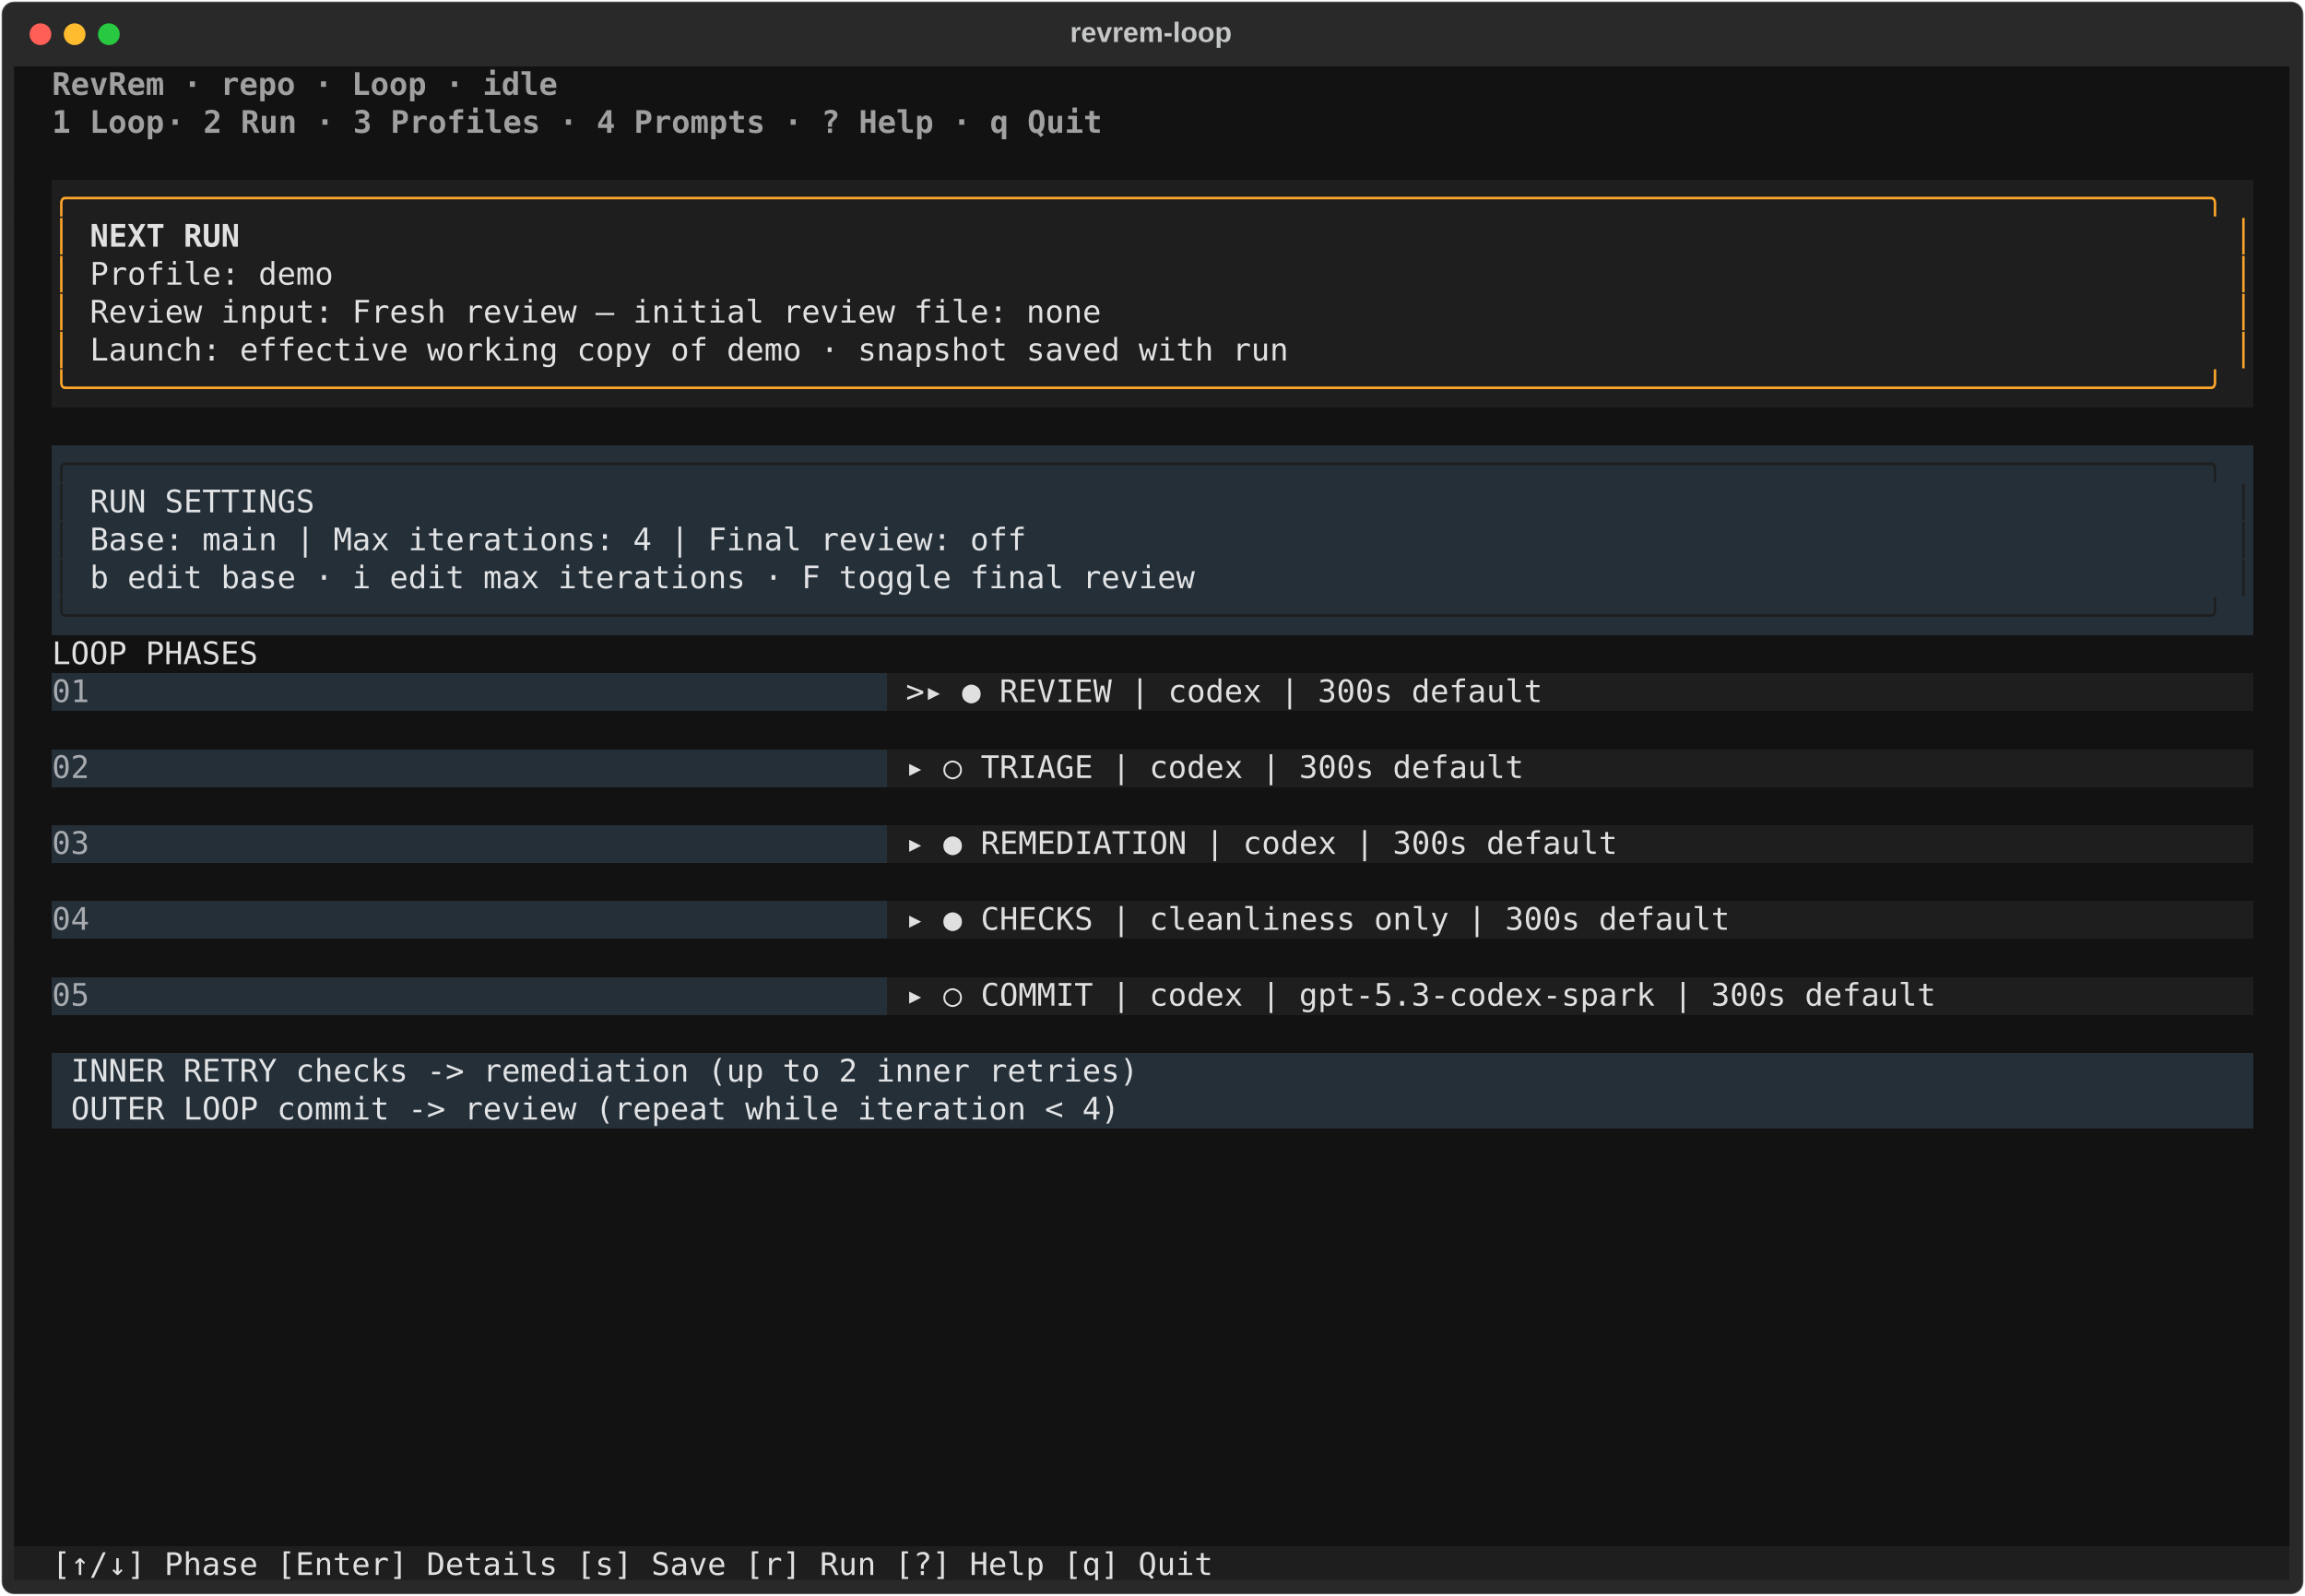
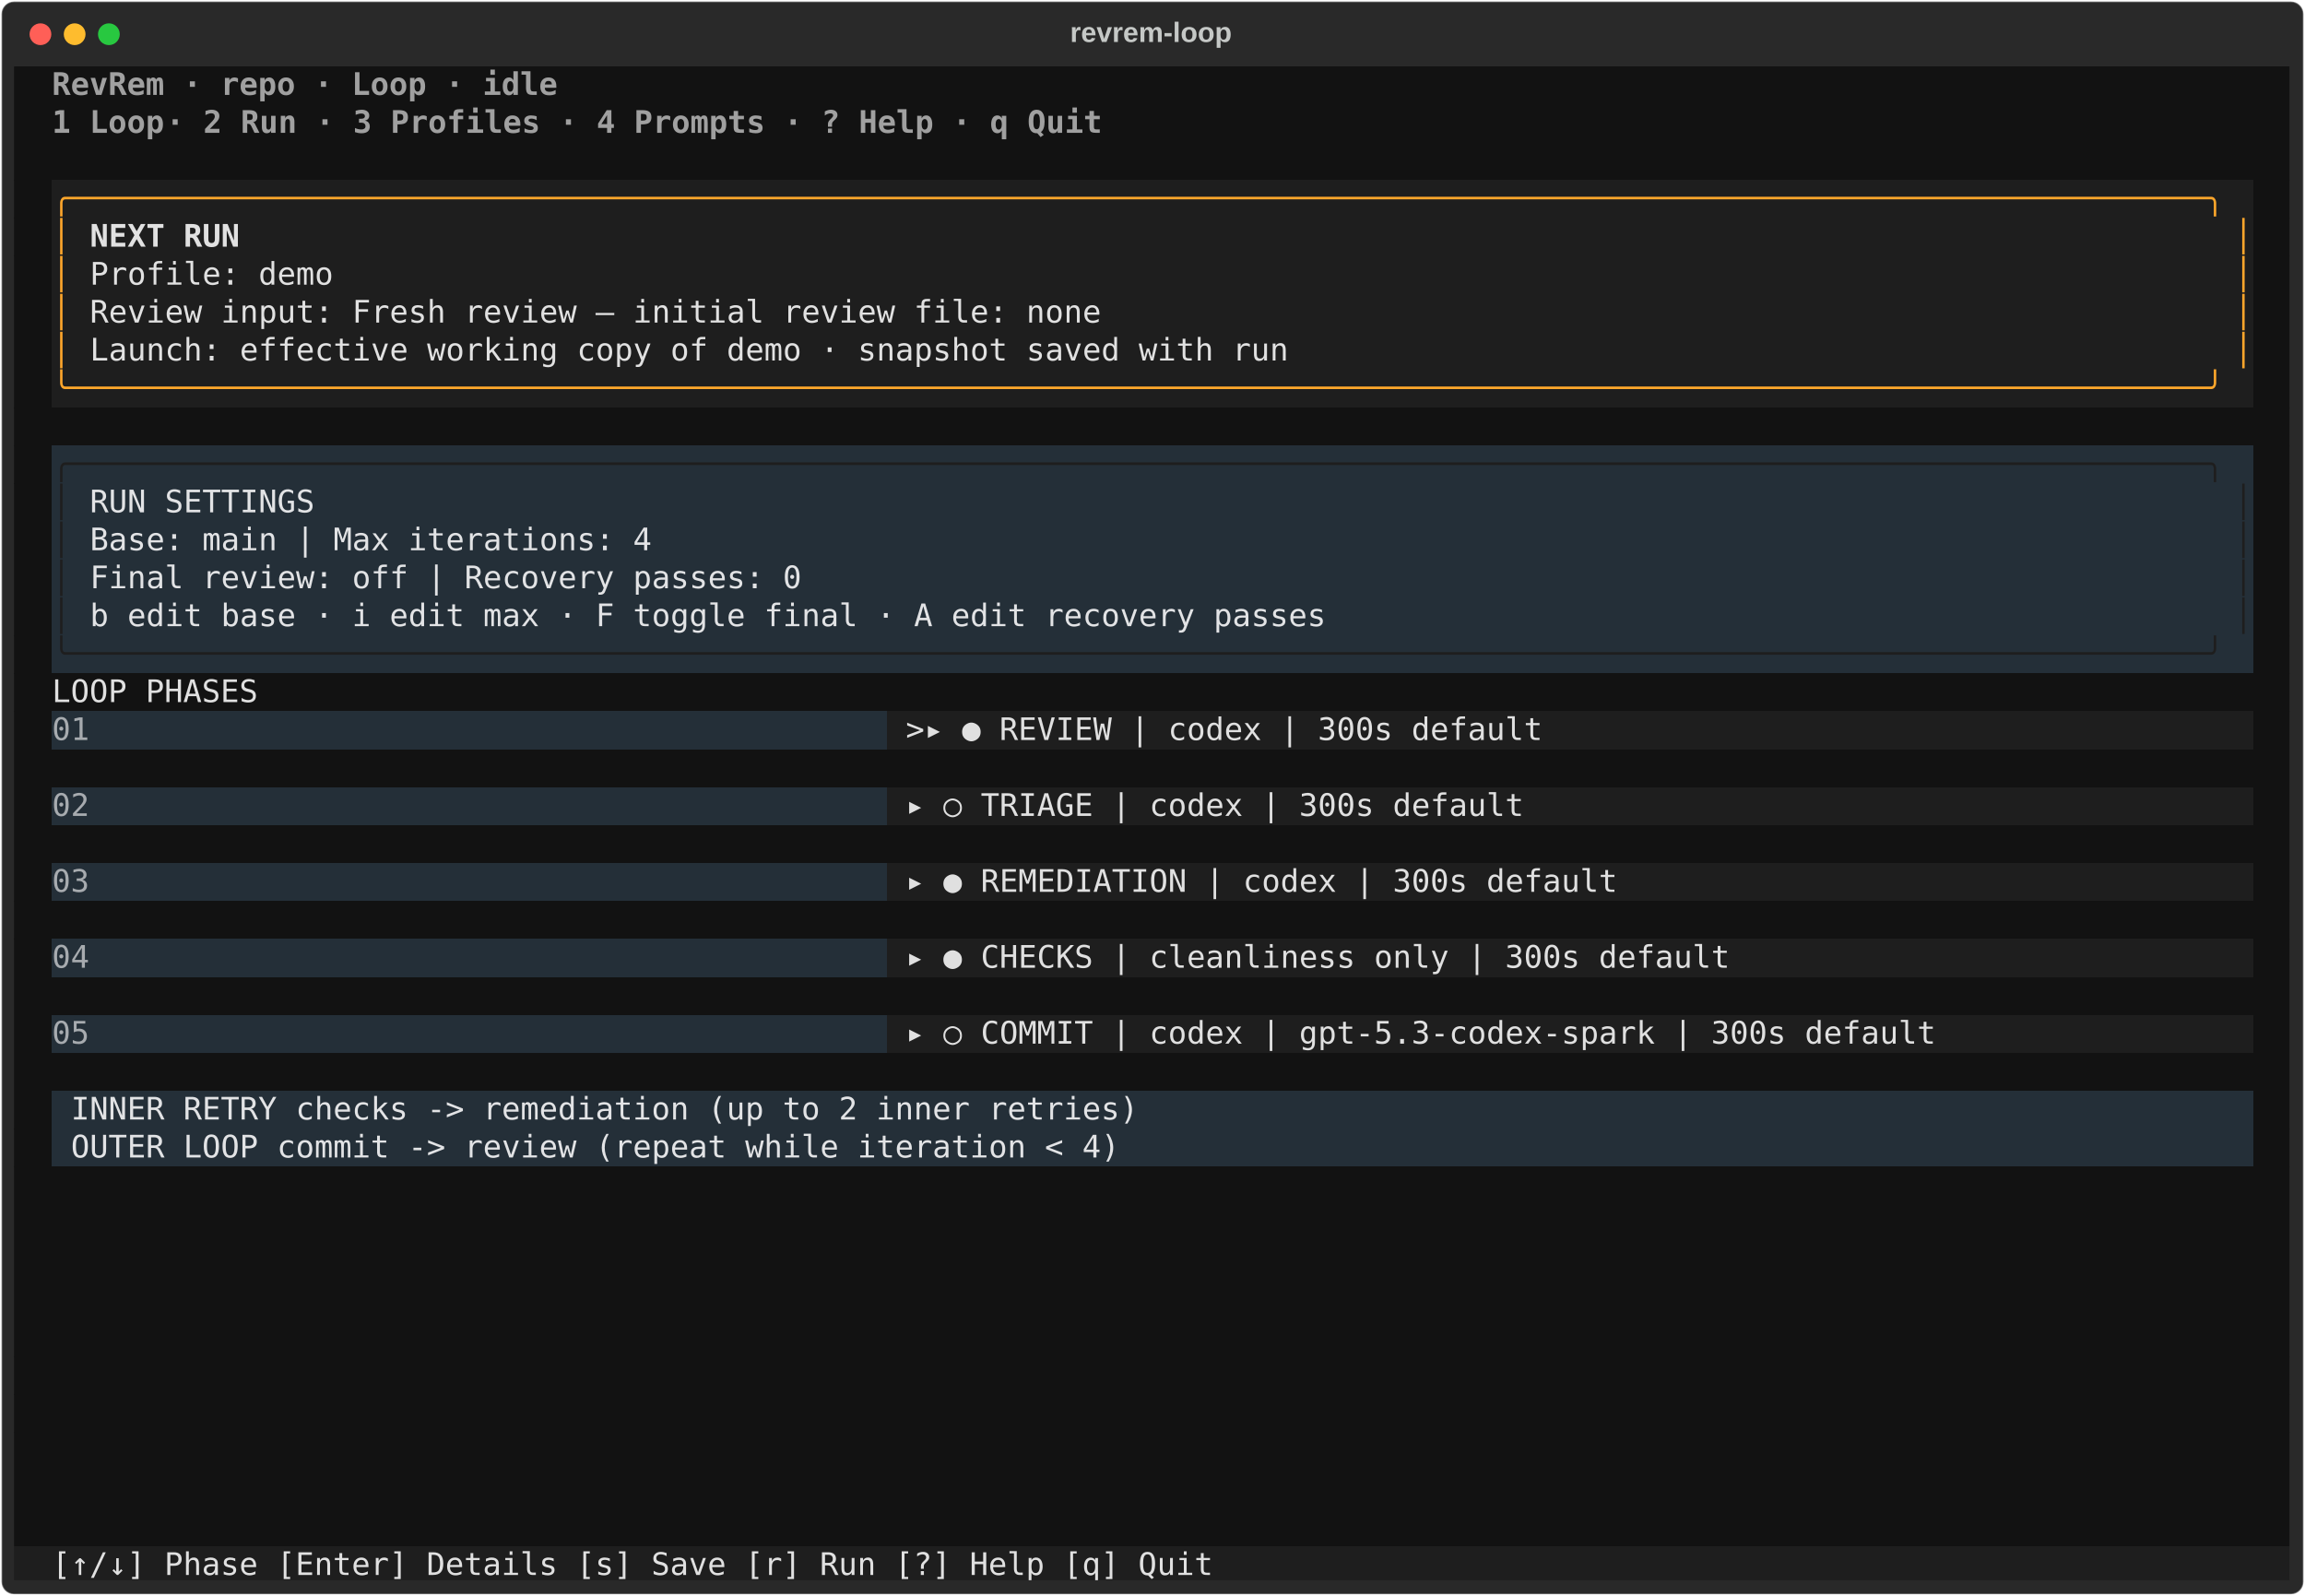
<svg xmlns="http://www.w3.org/2000/svg" class="rich-terminal" viewBox="0 0 1482 1026.0">
  <style>

    @font-face {
        font-family: "Fira Code";
        src: local("FiraCode-Regular"),
                url("https://cdnjs.cloudflare.com/ajax/libs/firacode/6.2.0/woff2/FiraCode-Regular.woff2") format("woff2"),
                url("https://cdnjs.cloudflare.com/ajax/libs/firacode/6.2.0/woff/FiraCode-Regular.woff") format("woff");
        font-style: normal;
        font-weight: 400;
    }
    @font-face {
        font-family: "Fira Code";
        src: local("FiraCode-Bold"),
                url("https://cdnjs.cloudflare.com/ajax/libs/firacode/6.2.0/woff2/FiraCode-Bold.woff2") format("woff2"),
                url("https://cdnjs.cloudflare.com/ajax/libs/firacode/6.2.0/woff/FiraCode-Bold.woff") format("woff");
        font-style: bold;
        font-weight: 700;
    }

    .terminal-ID-matrix {
        font-family: Fira Code, monospace;
        font-size: 20px;
        line-height: 24.4px;
        font-variant-east-asian: full-width;
    }

    .terminal-ID-title {
        font-size: 18px;
        font-weight: bold;
        font-family: arial;
    }

    .terminal-ID-r1 { fill: #c5c8c6 }
.terminal-ID-r2 { fill: #a0a0a0;font-weight: bold }
.terminal-ID-r3 { fill: #fea62b }
.terminal-ID-r4 { fill: #e1e1e1;font-weight: bold }
.terminal-ID-r5 { fill: #e1e1e1 }
.terminal-ID-r6 { fill: #1e1e1e }
.terminal-ID-r7 { fill: #e2e3e5 }
.terminal-ID-r8 { fill: #e0e0e0 }
.terminal-ID-r9 { fill: #a7abaf }
    </style>
  <defs>
    <clipPath id="terminal-ID-clip-terminal">
      <rect x="0" y="0" width="1463.0" height="975.0" />
    </clipPath>
    <clipPath id="terminal-ID-line-0">
      <rect x="0" y="1.5" width="1464" height="24.65" />
    </clipPath>
    <clipPath id="terminal-ID-line-1">
      <rect x="0" y="25.9" width="1464" height="24.65" />
    </clipPath>
    <clipPath id="terminal-ID-line-2">
      <rect x="0" y="50.3" width="1464" height="24.65" />
    </clipPath>
    <clipPath id="terminal-ID-line-3">
      <rect x="0" y="74.7" width="1464" height="24.65" />
    </clipPath>
    <clipPath id="terminal-ID-line-4">
      <rect x="0" y="99.1" width="1464" height="24.65" />
    </clipPath>
    <clipPath id="terminal-ID-line-5">
      <rect x="0" y="123.5" width="1464" height="24.65" />
    </clipPath>
    <clipPath id="terminal-ID-line-6">
      <rect x="0" y="147.9" width="1464" height="24.65" />
    </clipPath>
    <clipPath id="terminal-ID-line-7">
      <rect x="0" y="172.3" width="1464" height="24.65" />
    </clipPath>
    <clipPath id="terminal-ID-line-8">
      <rect x="0" y="196.7" width="1464" height="24.65" />
    </clipPath>
    <clipPath id="terminal-ID-line-9">
      <rect x="0" y="221.1" width="1464" height="24.65" />
    </clipPath>
    <clipPath id="terminal-ID-line-10">
      <rect x="0" y="245.5" width="1464" height="24.65" />
    </clipPath>
    <clipPath id="terminal-ID-line-11">
      <rect x="0" y="269.9" width="1464" height="24.65" />
    </clipPath>
    <clipPath id="terminal-ID-line-12">
      <rect x="0" y="294.3" width="1464" height="24.65" />
    </clipPath>
    <clipPath id="terminal-ID-line-13">
      <rect x="0" y="318.7" width="1464" height="24.65" />
    </clipPath>
    <clipPath id="terminal-ID-line-14">
      <rect x="0" y="343.1" width="1464" height="24.65" />
    </clipPath>
    <clipPath id="terminal-ID-line-15">
      <rect x="0" y="367.5" width="1464" height="24.65" />
    </clipPath>
    <clipPath id="terminal-ID-line-16">
      <rect x="0" y="391.9" width="1464" height="24.65" />
    </clipPath>
    <clipPath id="terminal-ID-line-17">
      <rect x="0" y="416.3" width="1464" height="24.65" />
    </clipPath>
    <clipPath id="terminal-ID-line-18">
      <rect x="0" y="440.7" width="1464" height="24.65" />
    </clipPath>
    <clipPath id="terminal-ID-line-19">
      <rect x="0" y="465.1" width="1464" height="24.65" />
    </clipPath>
    <clipPath id="terminal-ID-line-20">
      <rect x="0" y="489.5" width="1464" height="24.65" />
    </clipPath>
    <clipPath id="terminal-ID-line-21">
      <rect x="0" y="513.9" width="1464" height="24.65" />
    </clipPath>
    <clipPath id="terminal-ID-line-22">
      <rect x="0" y="538.3" width="1464" height="24.65" />
    </clipPath>
    <clipPath id="terminal-ID-line-23">
      <rect x="0" y="562.7" width="1464" height="24.65" />
    </clipPath>
    <clipPath id="terminal-ID-line-24">
      <rect x="0" y="587.1" width="1464" height="24.65" />
    </clipPath>
    <clipPath id="terminal-ID-line-25">
      <rect x="0" y="611.5" width="1464" height="24.65" />
    </clipPath>
    <clipPath id="terminal-ID-line-26">
      <rect x="0" y="635.9" width="1464" height="24.65" />
    </clipPath>
    <clipPath id="terminal-ID-line-27">
      <rect x="0" y="660.3" width="1464" height="24.65" />
    </clipPath>
    <clipPath id="terminal-ID-line-28">
      <rect x="0" y="684.7" width="1464" height="24.65" />
    </clipPath>
    <clipPath id="terminal-ID-line-29">
      <rect x="0" y="709.1" width="1464" height="24.65" />
    </clipPath>
    <clipPath id="terminal-ID-line-30">
      <rect x="0" y="733.5" width="1464" height="24.65" />
    </clipPath>
    <clipPath id="terminal-ID-line-31">
      <rect x="0" y="757.9" width="1464" height="24.65" />
    </clipPath>
    <clipPath id="terminal-ID-line-32">
      <rect x="0" y="782.3" width="1464" height="24.65" />
    </clipPath>
    <clipPath id="terminal-ID-line-33">
      <rect x="0" y="806.7" width="1464" height="24.65" />
    </clipPath>
    <clipPath id="terminal-ID-line-34">
      <rect x="0" y="831.1" width="1464" height="24.65" />
    </clipPath>
    <clipPath id="terminal-ID-line-35">
      <rect x="0" y="855.5" width="1464" height="24.65" />
    </clipPath>
    <clipPath id="terminal-ID-line-36">
      <rect x="0" y="879.9" width="1464" height="24.65" />
    </clipPath>
    <clipPath id="terminal-ID-line-37">
      <rect x="0" y="904.3" width="1464" height="24.65" />
    </clipPath>
    <clipPath id="terminal-ID-line-38">
      <rect x="0" y="928.7" width="1464" height="24.65" />
    </clipPath>
  </defs>
  <rect fill="#292929" stroke="rgba(255,255,255,0.35)" stroke-width="1" x="1" y="1" width="1480" height="1024" rx="8" />
  <text class="terminal-ID-title" fill="#c5c8c6" text-anchor="middle" x="740" y="27">revrem-loop</text>
  <g transform="translate(26,22)">
    <circle cx="0" cy="0" r="7" fill="#ff5f57" />
    <circle cx="22" cy="0" r="7" fill="#febc2e" />
    <circle cx="44" cy="0" r="7" fill="#28c840" />
  </g>
  <g transform="translate(9, 41)" clip-path="url(#terminal-ID-clip-terminal)">
    <rect fill="#121212" x="0" y="1.5" width="24.4" height="24.65" shape-rendering="crispEdges" />
    <rect fill="#121212" x="24.4" y="1.5" width="329.4" height="24.65" shape-rendering="crispEdges" />
    <rect fill="#121212" x="353.8" y="1.5" width="1110.2" height="24.65" shape-rendering="crispEdges" />
    <rect fill="#121212" x="0" y="25.9" width="24.4" height="24.65" shape-rendering="crispEdges" />
    <rect fill="#121212" x="24.4" y="25.9" width="73.2" height="24.65" shape-rendering="crispEdges" />
    <rect fill="#121212" x="97.6" y="25.9" width="622.2" height="24.65" shape-rendering="crispEdges" />
    <rect fill="#121212" x="719.8" y="25.9" width="744.2" height="24.65" shape-rendering="crispEdges" />
    <rect fill="#121212" x="0" y="50.3" width="1464" height="24.65" shape-rendering="crispEdges" />
    <rect fill="#121212" x="0" y="74.7" width="24.4" height="24.65" shape-rendering="crispEdges" />
    <rect fill="#1e1e1e" x="24.4" y="74.7" width="1415.2" height="24.65" shape-rendering="crispEdges" />
    <rect fill="#121212" x="1439.6" y="74.7" width="24.4" height="24.65" shape-rendering="crispEdges" />
    <rect fill="#121212" x="0" y="99.1" width="24.4" height="24.65" shape-rendering="crispEdges" />
    <rect fill="#1e1e1e" x="24.4" y="99.1" width="12.2" height="24.65" shape-rendering="crispEdges" />
    <rect fill="#1e1e1e" x="36.6" y="99.1" width="12.2" height="24.65" shape-rendering="crispEdges" />
    <rect fill="#1e1e1e" x="48.8" y="99.1" width="97.6" height="24.65" shape-rendering="crispEdges" />
    <rect fill="#1e1e1e" x="146.4" y="99.1" width="1281" height="24.65" shape-rendering="crispEdges" />
    <rect fill="#1e1e1e" x="1427.4" y="99.1" width="12.2" height="24.65" shape-rendering="crispEdges" />
    <rect fill="#121212" x="1439.6" y="99.1" width="24.4" height="24.65" shape-rendering="crispEdges" />
    <rect fill="#121212" x="0" y="123.5" width="24.4" height="24.65" shape-rendering="crispEdges" />
    <rect fill="#1e1e1e" x="24.4" y="123.5" width="12.2" height="24.65" shape-rendering="crispEdges" />
    <rect fill="#1e1e1e" x="36.6" y="123.5" width="12.2" height="24.65" shape-rendering="crispEdges" />
    <rect fill="#1e1e1e" x="48.8" y="123.5" width="158.6" height="24.65" shape-rendering="crispEdges" />
    <rect fill="#1e1e1e" x="207.4" y="123.5" width="1220" height="24.65" shape-rendering="crispEdges" />
    <rect fill="#1e1e1e" x="1427.4" y="123.5" width="12.2" height="24.65" shape-rendering="crispEdges" />
    <rect fill="#121212" x="1439.6" y="123.5" width="24.4" height="24.65" shape-rendering="crispEdges" />
    <rect fill="#121212" x="0" y="147.9" width="24.4" height="24.65" shape-rendering="crispEdges" />
    <rect fill="#1e1e1e" x="24.4" y="147.9" width="12.2" height="24.65" shape-rendering="crispEdges" />
    <rect fill="#1e1e1e" x="36.6" y="147.9" width="12.2" height="24.65" shape-rendering="crispEdges" />
    <rect fill="#1e1e1e" x="48.8" y="147.9" width="658.8" height="24.65" shape-rendering="crispEdges" />
    <rect fill="#1e1e1e" x="707.6" y="147.9" width="719.8" height="24.65" shape-rendering="crispEdges" />
    <rect fill="#1e1e1e" x="1427.4" y="147.9" width="12.2" height="24.65" shape-rendering="crispEdges" />
    <rect fill="#121212" x="1439.6" y="147.9" width="24.4" height="24.65" shape-rendering="crispEdges" />
    <rect fill="#121212" x="0" y="172.3" width="24.4" height="24.65" shape-rendering="crispEdges" />
    <rect fill="#1e1e1e" x="24.4" y="172.3" width="12.2" height="24.65" shape-rendering="crispEdges" />
    <rect fill="#1e1e1e" x="36.6" y="172.3" width="12.2" height="24.65" shape-rendering="crispEdges" />
    <rect fill="#1e1e1e" x="48.8" y="172.3" width="780.8" height="24.65" shape-rendering="crispEdges" />
    <rect fill="#1e1e1e" x="829.6" y="172.3" width="597.8" height="24.65" shape-rendering="crispEdges" />
    <rect fill="#1e1e1e" x="1427.4" y="172.3" width="12.2" height="24.65" shape-rendering="crispEdges" />
    <rect fill="#121212" x="1439.6" y="172.3" width="24.4" height="24.65" shape-rendering="crispEdges" />
    <rect fill="#121212" x="0" y="196.7" width="24.4" height="24.65" shape-rendering="crispEdges" />
    <rect fill="#1e1e1e" x="24.4" y="196.7" width="1415.2" height="24.65" shape-rendering="crispEdges" />
    <rect fill="#121212" x="1439.6" y="196.7" width="24.4" height="24.65" shape-rendering="crispEdges" />
    <rect fill="#121212" x="0" y="221.1" width="1464" height="24.65" shape-rendering="crispEdges" />
    <rect fill="#121212" x="0" y="245.5" width="24.4" height="24.65" shape-rendering="crispEdges" />
    <rect fill="#242f38" x="24.4" y="245.5" width="1415.2" height="24.65" shape-rendering="crispEdges" />
    <rect fill="#121212" x="1439.6" y="245.5" width="24.4" height="24.65" shape-rendering="crispEdges" />
    <rect fill="#121212" x="0" y="269.9" width="24.4" height="24.65" shape-rendering="crispEdges" />
    <rect fill="#242f38" x="24.4" y="269.9" width="12.2" height="24.65" shape-rendering="crispEdges" />
    <rect fill="#242f38" x="36.6" y="269.9" width="12.2" height="24.65" shape-rendering="crispEdges" />
    <rect fill="#242f38" x="48.8" y="269.9" width="146.4" height="24.65" shape-rendering="crispEdges" />
    <rect fill="#242f38" x="195.2" y="269.9" width="1232.2" height="24.65" shape-rendering="crispEdges" />
    <rect fill="#242f38" x="1427.4" y="269.9" width="12.2" height="24.65" shape-rendering="crispEdges" />
    <rect fill="#121212" x="1439.6" y="269.9" width="24.4" height="24.65" shape-rendering="crispEdges" />
    <rect fill="#121212" x="0" y="294.3" width="24.4" height="24.65" shape-rendering="crispEdges" />
    <rect fill="#242f38" x="24.4" y="294.3" width="12.2" height="24.65" shape-rendering="crispEdges" />
    <rect fill="#242f38" x="36.6" y="294.3" width="12.2" height="24.65" shape-rendering="crispEdges" />
-     <rect fill="#242f38" x="48.8" y="294.3" width="610" height="24.65" shape-rendering="crispEdges" />
-     <rect fill="#242f38" x="658.8" y="294.3" width="768.6" height="24.65" shape-rendering="crispEdges" />
+     <rect fill="#242f38" x="48.8" y="294.3" width="366" height="24.65" shape-rendering="crispEdges" />
+     <rect fill="#242f38" x="414.8" y="294.3" width="1012.6" height="24.65" shape-rendering="crispEdges" />
    <rect fill="#242f38" x="1427.4" y="294.3" width="12.2" height="24.65" shape-rendering="crispEdges" />
    <rect fill="#121212" x="1439.6" y="294.3" width="24.4" height="24.65" shape-rendering="crispEdges" />
    <rect fill="#121212" x="0" y="318.7" width="24.4" height="24.65" shape-rendering="crispEdges" />
    <rect fill="#242f38" x="24.4" y="318.7" width="12.2" height="24.65" shape-rendering="crispEdges" />
    <rect fill="#242f38" x="36.6" y="318.7" width="12.2" height="24.65" shape-rendering="crispEdges" />
-     <rect fill="#242f38" x="48.8" y="318.7" width="719.8" height="24.65" shape-rendering="crispEdges" />
-     <rect fill="#242f38" x="768.6" y="318.7" width="658.8" height="24.65" shape-rendering="crispEdges" />
+     <rect fill="#242f38" x="48.8" y="318.7" width="463.6" height="24.65" shape-rendering="crispEdges" />
+     <rect fill="#242f38" x="512.4" y="318.7" width="915" height="24.65" shape-rendering="crispEdges" />
    <rect fill="#242f38" x="1427.4" y="318.7" width="12.2" height="24.65" shape-rendering="crispEdges" />
    <rect fill="#121212" x="1439.6" y="318.7" width="24.4" height="24.65" shape-rendering="crispEdges" />
    <rect fill="#121212" x="0" y="343.1" width="24.4" height="24.65" shape-rendering="crispEdges" />
-     <rect fill="#242f38" x="24.4" y="343.1" width="1415.2" height="24.65" shape-rendering="crispEdges" />
+     <rect fill="#242f38" x="24.4" y="343.1" width="12.2" height="24.65" shape-rendering="crispEdges" />
+     <rect fill="#242f38" x="36.6" y="343.1" width="12.2" height="24.65" shape-rendering="crispEdges" />
+     <rect fill="#242f38" x="48.8" y="343.1" width="805.2" height="24.65" shape-rendering="crispEdges" />
+     <rect fill="#242f38" x="854" y="343.1" width="573.4" height="24.65" shape-rendering="crispEdges" />
+     <rect fill="#242f38" x="1427.4" y="343.1" width="12.2" height="24.65" shape-rendering="crispEdges" />
    <rect fill="#121212" x="1439.6" y="343.1" width="24.4" height="24.65" shape-rendering="crispEdges" />
    <rect fill="#121212" x="0" y="367.5" width="24.4" height="24.65" shape-rendering="crispEdges" />
-     <rect fill="#121212" x="24.4" y="367.5" width="134.2" height="24.65" shape-rendering="crispEdges" />
-     <rect fill="#121212" x="158.6" y="367.5" width="1305.4" height="24.65" shape-rendering="crispEdges" />
+     <rect fill="#242f38" x="24.4" y="367.5" width="1415.2" height="24.65" shape-rendering="crispEdges" />
+     <rect fill="#121212" x="1439.6" y="367.5" width="24.4" height="24.65" shape-rendering="crispEdges" />
    <rect fill="#121212" x="0" y="391.9" width="24.4" height="24.65" shape-rendering="crispEdges" />
-     <rect fill="#242f38" x="24.4" y="391.9" width="24.4" height="24.65" shape-rendering="crispEdges" />
-     <rect fill="#242f38" x="48.8" y="391.9" width="512.4" height="24.65" shape-rendering="crispEdges" />
-     <rect fill="#1e1e1e" x="561.2" y="391.9" width="12.2" height="24.65" shape-rendering="crispEdges" />
-     <rect fill="#1e1e1e" x="573.4" y="391.9" width="475.8" height="24.65" shape-rendering="crispEdges" />
-     <rect fill="#1e1e1e" x="1049.2" y="391.9" width="390.4" height="24.65" shape-rendering="crispEdges" />
-     <rect fill="#121212" x="1439.6" y="391.9" width="24.4" height="24.65" shape-rendering="crispEdges" />
-     <rect fill="#121212" x="0" y="416.3" width="1464" height="24.65" shape-rendering="crispEdges" />
-     <rect fill="#121212" x="0" y="440.7" width="24.4" height="24.65" shape-rendering="crispEdges" />
-     <rect fill="#242f38" x="24.4" y="440.7" width="24.4" height="24.65" shape-rendering="crispEdges" />
-     <rect fill="#242f38" x="48.8" y="440.7" width="512.4" height="24.65" shape-rendering="crispEdges" />
-     <rect fill="#1e1e1e" x="561.2" y="440.7" width="12.2" height="24.65" shape-rendering="crispEdges" />
-     <rect fill="#1e1e1e" x="573.4" y="440.7" width="475.8" height="24.65" shape-rendering="crispEdges" />
-     <rect fill="#1e1e1e" x="1049.2" y="440.7" width="390.4" height="24.65" shape-rendering="crispEdges" />
-     <rect fill="#121212" x="1439.6" y="440.7" width="24.4" height="24.65" shape-rendering="crispEdges" />
-     <rect fill="#121212" x="0" y="465.1" width="1464" height="24.65" shape-rendering="crispEdges" />
-     <rect fill="#121212" x="0" y="489.5" width="24.4" height="24.65" shape-rendering="crispEdges" />
-     <rect fill="#242f38" x="24.4" y="489.5" width="24.4" height="24.65" shape-rendering="crispEdges" />
-     <rect fill="#242f38" x="48.8" y="489.5" width="512.4" height="24.65" shape-rendering="crispEdges" />
-     <rect fill="#1e1e1e" x="561.2" y="489.5" width="12.2" height="24.65" shape-rendering="crispEdges" />
-     <rect fill="#1e1e1e" x="573.4" y="489.5" width="475.8" height="24.65" shape-rendering="crispEdges" />
-     <rect fill="#1e1e1e" x="1049.2" y="489.5" width="390.4" height="24.65" shape-rendering="crispEdges" />
-     <rect fill="#121212" x="1439.6" y="489.5" width="24.4" height="24.65" shape-rendering="crispEdges" />
-     <rect fill="#121212" x="0" y="513.9" width="1464" height="24.65" shape-rendering="crispEdges" />
-     <rect fill="#121212" x="0" y="538.3" width="24.4" height="24.65" shape-rendering="crispEdges" />
-     <rect fill="#242f38" x="24.4" y="538.3" width="24.4" height="24.65" shape-rendering="crispEdges" />
-     <rect fill="#242f38" x="48.8" y="538.3" width="512.4" height="24.65" shape-rendering="crispEdges" />
-     <rect fill="#1e1e1e" x="561.2" y="538.3" width="12.2" height="24.65" shape-rendering="crispEdges" />
-     <rect fill="#1e1e1e" x="573.4" y="538.3" width="610" height="24.65" shape-rendering="crispEdges" />
-     <rect fill="#1e1e1e" x="1183.4" y="538.3" width="256.2" height="24.65" shape-rendering="crispEdges" />
-     <rect fill="#121212" x="1439.6" y="538.3" width="24.4" height="24.65" shape-rendering="crispEdges" />
-     <rect fill="#121212" x="0" y="562.7" width="1464" height="24.65" shape-rendering="crispEdges" />
-     <rect fill="#121212" x="0" y="587.1" width="24.4" height="24.65" shape-rendering="crispEdges" />
-     <rect fill="#242f38" x="24.4" y="587.1" width="24.4" height="24.65" shape-rendering="crispEdges" />
-     <rect fill="#242f38" x="48.8" y="587.1" width="512.4" height="24.65" shape-rendering="crispEdges" />
-     <rect fill="#1e1e1e" x="561.2" y="587.1" width="12.2" height="24.65" shape-rendering="crispEdges" />
-     <rect fill="#1e1e1e" x="573.4" y="587.1" width="744.2" height="24.65" shape-rendering="crispEdges" />
-     <rect fill="#1e1e1e" x="1317.6" y="587.1" width="122" height="24.65" shape-rendering="crispEdges" />
-     <rect fill="#121212" x="1439.6" y="587.1" width="24.4" height="24.65" shape-rendering="crispEdges" />
-     <rect fill="#121212" x="0" y="611.5" width="1464" height="24.65" shape-rendering="crispEdges" />
-     <rect fill="#121212" x="0" y="635.9" width="24.4" height="24.65" shape-rendering="crispEdges" />
-     <rect fill="#242f38" x="24.4" y="635.9" width="12.2" height="24.65" shape-rendering="crispEdges" />
-     <rect fill="#242f38" x="36.6" y="635.9" width="719.8" height="24.65" shape-rendering="crispEdges" />
-     <rect fill="#242f38" x="756.4" y="635.9" width="683.2" height="24.65" shape-rendering="crispEdges" />
-     <rect fill="#121212" x="1439.6" y="635.9" width="24.4" height="24.65" shape-rendering="crispEdges" />
+     <rect fill="#121212" x="24.4" y="391.9" width="134.2" height="24.65" shape-rendering="crispEdges" />
+     <rect fill="#121212" x="158.6" y="391.9" width="1305.4" height="24.65" shape-rendering="crispEdges" />
+     <rect fill="#121212" x="0" y="416.3" width="24.4" height="24.65" shape-rendering="crispEdges" />
+     <rect fill="#242f38" x="24.4" y="416.3" width="24.4" height="24.65" shape-rendering="crispEdges" />
+     <rect fill="#242f38" x="48.8" y="416.3" width="512.4" height="24.65" shape-rendering="crispEdges" />
+     <rect fill="#1e1e1e" x="561.2" y="416.3" width="12.2" height="24.65" shape-rendering="crispEdges" />
+     <rect fill="#1e1e1e" x="573.4" y="416.3" width="475.8" height="24.65" shape-rendering="crispEdges" />
+     <rect fill="#1e1e1e" x="1049.2" y="416.3" width="390.4" height="24.65" shape-rendering="crispEdges" />
+     <rect fill="#121212" x="1439.6" y="416.3" width="24.4" height="24.65" shape-rendering="crispEdges" />
+     <rect fill="#121212" x="0" y="440.7" width="1464" height="24.65" shape-rendering="crispEdges" />
+     <rect fill="#121212" x="0" y="465.1" width="24.4" height="24.65" shape-rendering="crispEdges" />
+     <rect fill="#242f38" x="24.4" y="465.1" width="24.4" height="24.65" shape-rendering="crispEdges" />
+     <rect fill="#242f38" x="48.8" y="465.1" width="512.4" height="24.65" shape-rendering="crispEdges" />
+     <rect fill="#1e1e1e" x="561.2" y="465.1" width="12.2" height="24.65" shape-rendering="crispEdges" />
+     <rect fill="#1e1e1e" x="573.4" y="465.1" width="475.8" height="24.65" shape-rendering="crispEdges" />
+     <rect fill="#1e1e1e" x="1049.2" y="465.1" width="390.4" height="24.65" shape-rendering="crispEdges" />
+     <rect fill="#121212" x="1439.6" y="465.1" width="24.4" height="24.65" shape-rendering="crispEdges" />
+     <rect fill="#121212" x="0" y="489.5" width="1464" height="24.65" shape-rendering="crispEdges" />
+     <rect fill="#121212" x="0" y="513.9" width="24.4" height="24.65" shape-rendering="crispEdges" />
+     <rect fill="#242f38" x="24.4" y="513.9" width="24.4" height="24.65" shape-rendering="crispEdges" />
+     <rect fill="#242f38" x="48.8" y="513.9" width="512.4" height="24.65" shape-rendering="crispEdges" />
+     <rect fill="#1e1e1e" x="561.2" y="513.9" width="12.2" height="24.65" shape-rendering="crispEdges" />
+     <rect fill="#1e1e1e" x="573.4" y="513.9" width="475.8" height="24.65" shape-rendering="crispEdges" />
+     <rect fill="#1e1e1e" x="1049.2" y="513.9" width="390.4" height="24.65" shape-rendering="crispEdges" />
+     <rect fill="#121212" x="1439.6" y="513.9" width="24.4" height="24.65" shape-rendering="crispEdges" />
+     <rect fill="#121212" x="0" y="538.3" width="1464" height="24.65" shape-rendering="crispEdges" />
+     <rect fill="#121212" x="0" y="562.7" width="24.4" height="24.65" shape-rendering="crispEdges" />
+     <rect fill="#242f38" x="24.4" y="562.7" width="24.4" height="24.65" shape-rendering="crispEdges" />
+     <rect fill="#242f38" x="48.8" y="562.7" width="512.4" height="24.65" shape-rendering="crispEdges" />
+     <rect fill="#1e1e1e" x="561.2" y="562.7" width="12.2" height="24.65" shape-rendering="crispEdges" />
+     <rect fill="#1e1e1e" x="573.4" y="562.7" width="610" height="24.65" shape-rendering="crispEdges" />
+     <rect fill="#1e1e1e" x="1183.4" y="562.7" width="256.2" height="24.65" shape-rendering="crispEdges" />
+     <rect fill="#121212" x="1439.6" y="562.7" width="24.4" height="24.65" shape-rendering="crispEdges" />
+     <rect fill="#121212" x="0" y="587.1" width="1464" height="24.65" shape-rendering="crispEdges" />
+     <rect fill="#121212" x="0" y="611.5" width="24.4" height="24.65" shape-rendering="crispEdges" />
+     <rect fill="#242f38" x="24.4" y="611.5" width="24.4" height="24.65" shape-rendering="crispEdges" />
+     <rect fill="#242f38" x="48.8" y="611.5" width="512.4" height="24.65" shape-rendering="crispEdges" />
+     <rect fill="#1e1e1e" x="561.2" y="611.5" width="12.2" height="24.65" shape-rendering="crispEdges" />
+     <rect fill="#1e1e1e" x="573.4" y="611.5" width="744.2" height="24.65" shape-rendering="crispEdges" />
+     <rect fill="#1e1e1e" x="1317.6" y="611.5" width="122" height="24.65" shape-rendering="crispEdges" />
+     <rect fill="#121212" x="1439.6" y="611.5" width="24.4" height="24.65" shape-rendering="crispEdges" />
+     <rect fill="#121212" x="0" y="635.9" width="1464" height="24.65" shape-rendering="crispEdges" />
    <rect fill="#121212" x="0" y="660.3" width="24.4" height="24.65" shape-rendering="crispEdges" />
    <rect fill="#242f38" x="24.4" y="660.3" width="12.2" height="24.65" shape-rendering="crispEdges" />
-     <rect fill="#242f38" x="36.6" y="660.3" width="768.6" height="24.65" shape-rendering="crispEdges" />
-     <rect fill="#242f38" x="805.2" y="660.3" width="634.4" height="24.65" shape-rendering="crispEdges" />
+     <rect fill="#242f38" x="36.6" y="660.3" width="719.8" height="24.65" shape-rendering="crispEdges" />
+     <rect fill="#242f38" x="756.4" y="660.3" width="683.2" height="24.65" shape-rendering="crispEdges" />
    <rect fill="#121212" x="1439.6" y="660.3" width="24.4" height="24.65" shape-rendering="crispEdges" />
-     <rect fill="#121212" x="0" y="684.7" width="1464" height="24.65" shape-rendering="crispEdges" />
+     <rect fill="#121212" x="0" y="684.7" width="24.4" height="24.65" shape-rendering="crispEdges" />
+     <rect fill="#242f38" x="24.4" y="684.7" width="12.2" height="24.65" shape-rendering="crispEdges" />
+     <rect fill="#242f38" x="36.6" y="684.7" width="768.6" height="24.65" shape-rendering="crispEdges" />
+     <rect fill="#242f38" x="805.2" y="684.7" width="634.4" height="24.65" shape-rendering="crispEdges" />
+     <rect fill="#121212" x="1439.6" y="684.7" width="24.4" height="24.65" shape-rendering="crispEdges" />
    <rect fill="#121212" x="0" y="709.1" width="1464" height="24.65" shape-rendering="crispEdges" />
    <rect fill="#121212" x="0" y="733.5" width="1464" height="24.65" shape-rendering="crispEdges" />
    <rect fill="#121212" x="0" y="757.9" width="1464" height="24.65" shape-rendering="crispEdges" />
    <rect fill="#121212" x="0" y="782.3" width="1464" height="24.65" shape-rendering="crispEdges" />
    <rect fill="#121212" x="0" y="806.7" width="1464" height="24.65" shape-rendering="crispEdges" />
    <rect fill="#121212" x="0" y="831.1" width="1464" height="24.65" shape-rendering="crispEdges" />
    <rect fill="#121212" x="0" y="855.5" width="1464" height="24.65" shape-rendering="crispEdges" />
    <rect fill="#121212" x="0" y="879.9" width="1464" height="24.65" shape-rendering="crispEdges" />
    <rect fill="#121212" x="0" y="904.3" width="1464" height="24.65" shape-rendering="crispEdges" />
    <rect fill="#121212" x="0" y="928.7" width="1464" height="24.65" shape-rendering="crispEdges" />
    <rect fill="#1e1e1e" x="0" y="953.1" width="24.4" height="24.65" shape-rendering="crispEdges" />
    <rect fill="#1e1e1e" x="24.4" y="953.1" width="817.4" height="24.65" shape-rendering="crispEdges" />
    <rect fill="#1e1e1e" x="841.8" y="953.1" width="622.2" height="24.65" shape-rendering="crispEdges" />
    <g class="terminal-ID-matrix">
      <text class="terminal-ID-r2" x="24.4" y="20" textLength="329.4" clip-path="url(#terminal-ID-line-0)">RevRem · repo · Loop · idle</text>
      <text class="terminal-ID-r1" x="1464" y="20" textLength="12.2" clip-path="url(#terminal-ID-line-0)">
</text>
      <text class="terminal-ID-r2" x="24.4" y="44.4" textLength="73.2" clip-path="url(#terminal-ID-line-1)">1 Loop</text>
      <text class="terminal-ID-r2" x="97.6" y="44.4" textLength="622.2" clip-path="url(#terminal-ID-line-1)"> · 2 Run · 3 Profiles · 4 Prompts · ? Help · q Quit</text>
      <text class="terminal-ID-r1" x="1464" y="44.4" textLength="12.2" clip-path="url(#terminal-ID-line-1)">
</text>
      <text class="terminal-ID-r1" x="1464" y="68.8" textLength="12.2" clip-path="url(#terminal-ID-line-2)">
</text>
      <text class="terminal-ID-r3" x="24.4" y="93.2" textLength="1415.2" clip-path="url(#terminal-ID-line-3)">╭──────────────────────────────────────────────────────────────────────────────────────────────────────────────────╮</text>
      <text class="terminal-ID-r1" x="1464" y="93.2" textLength="12.2" clip-path="url(#terminal-ID-line-3)">
</text>
      <text class="terminal-ID-r3" x="24.4" y="117.6" textLength="12.2" clip-path="url(#terminal-ID-line-4)">│</text>
      <text class="terminal-ID-r4" x="48.8" y="117.6" textLength="97.6" clip-path="url(#terminal-ID-line-4)">NEXT RUN</text>
      <text class="terminal-ID-r3" x="1427.4" y="117.6" textLength="12.2" clip-path="url(#terminal-ID-line-4)">│</text>
      <text class="terminal-ID-r1" x="1464" y="117.6" textLength="12.2" clip-path="url(#terminal-ID-line-4)">
</text>
      <text class="terminal-ID-r3" x="24.4" y="142" textLength="12.2" clip-path="url(#terminal-ID-line-5)">│</text>
      <text class="terminal-ID-r5" x="48.8" y="142" textLength="158.6" clip-path="url(#terminal-ID-line-5)">Profile: demo</text>
      <text class="terminal-ID-r3" x="1427.4" y="142" textLength="12.2" clip-path="url(#terminal-ID-line-5)">│</text>
      <text class="terminal-ID-r1" x="1464" y="142" textLength="12.2" clip-path="url(#terminal-ID-line-5)">
</text>
      <text class="terminal-ID-r3" x="24.4" y="166.4" textLength="12.2" clip-path="url(#terminal-ID-line-6)">│</text>
      <text class="terminal-ID-r5" x="48.8" y="166.4" textLength="658.8" clip-path="url(#terminal-ID-line-6)">Review input: Fresh review — initial review file: none</text>
      <text class="terminal-ID-r3" x="1427.4" y="166.4" textLength="12.2" clip-path="url(#terminal-ID-line-6)">│</text>
      <text class="terminal-ID-r1" x="1464" y="166.4" textLength="12.2" clip-path="url(#terminal-ID-line-6)">
</text>
      <text class="terminal-ID-r3" x="24.4" y="190.8" textLength="12.2" clip-path="url(#terminal-ID-line-7)">│</text>
      <text class="terminal-ID-r5" x="48.8" y="190.8" textLength="780.8" clip-path="url(#terminal-ID-line-7)">Launch: effective working copy of demo · snapshot saved with run</text>
      <text class="terminal-ID-r3" x="1427.4" y="190.8" textLength="12.2" clip-path="url(#terminal-ID-line-7)">│</text>
      <text class="terminal-ID-r1" x="1464" y="190.8" textLength="12.2" clip-path="url(#terminal-ID-line-7)">
</text>
      <text class="terminal-ID-r3" x="24.4" y="215.2" textLength="1415.2" clip-path="url(#terminal-ID-line-8)">╰──────────────────────────────────────────────────────────────────────────────────────────────────────────────────╯</text>
      <text class="terminal-ID-r1" x="1464" y="215.2" textLength="12.2" clip-path="url(#terminal-ID-line-8)">
</text>
      <text class="terminal-ID-r1" x="1464" y="239.6" textLength="12.2" clip-path="url(#terminal-ID-line-9)">
</text>
      <text class="terminal-ID-r6" x="24.4" y="264" textLength="1415.2" clip-path="url(#terminal-ID-line-10)">╭──────────────────────────────────────────────────────────────────────────────────────────────────────────────────╮</text>
      <text class="terminal-ID-r1" x="1464" y="264" textLength="12.2" clip-path="url(#terminal-ID-line-10)">
</text>
      <text class="terminal-ID-r6" x="24.4" y="288.4" textLength="12.2" clip-path="url(#terminal-ID-line-11)">│</text>
      <text class="terminal-ID-r7" x="48.8" y="288.4" textLength="146.4" clip-path="url(#terminal-ID-line-11)">RUN SETTINGS</text>
      <text class="terminal-ID-r6" x="1427.4" y="288.4" textLength="12.2" clip-path="url(#terminal-ID-line-11)">│</text>
      <text class="terminal-ID-r1" x="1464" y="288.4" textLength="12.2" clip-path="url(#terminal-ID-line-11)">
</text>
      <text class="terminal-ID-r6" x="24.4" y="312.8" textLength="12.2" clip-path="url(#terminal-ID-line-12)">│</text>
-       <text class="terminal-ID-r7" x="48.8" y="312.8" textLength="610" clip-path="url(#terminal-ID-line-12)">Base: main | Max iterations: 4 | Final review: off</text>
+       <text class="terminal-ID-r7" x="48.8" y="312.8" textLength="366" clip-path="url(#terminal-ID-line-12)">Base: main | Max iterations: 4</text>
      <text class="terminal-ID-r6" x="1427.4" y="312.8" textLength="12.2" clip-path="url(#terminal-ID-line-12)">│</text>
      <text class="terminal-ID-r1" x="1464" y="312.8" textLength="12.2" clip-path="url(#terminal-ID-line-12)">
</text>
      <text class="terminal-ID-r6" x="24.4" y="337.2" textLength="12.2" clip-path="url(#terminal-ID-line-13)">│</text>
-       <text class="terminal-ID-r7" x="48.8" y="337.2" textLength="719.8" clip-path="url(#terminal-ID-line-13)">b edit base · i edit max iterations · F toggle final review</text>
+       <text class="terminal-ID-r7" x="48.8" y="337.2" textLength="463.6" clip-path="url(#terminal-ID-line-13)">Final review: off | Recovery passes: 0</text>
      <text class="terminal-ID-r6" x="1427.4" y="337.2" textLength="12.2" clip-path="url(#terminal-ID-line-13)">│</text>
      <text class="terminal-ID-r1" x="1464" y="337.2" textLength="12.2" clip-path="url(#terminal-ID-line-13)">
</text>
-       <text class="terminal-ID-r6" x="24.4" y="361.6" textLength="1415.2" clip-path="url(#terminal-ID-line-14)">╰──────────────────────────────────────────────────────────────────────────────────────────────────────────────────╯</text>
+       <text class="terminal-ID-r6" x="24.4" y="361.6" textLength="12.2" clip-path="url(#terminal-ID-line-14)">│</text>
+       <text class="terminal-ID-r7" x="48.8" y="361.6" textLength="805.2" clip-path="url(#terminal-ID-line-14)">b edit base · i edit max · F toggle final · A edit recovery passes</text>
+       <text class="terminal-ID-r6" x="1427.4" y="361.6" textLength="12.2" clip-path="url(#terminal-ID-line-14)">│</text>
      <text class="terminal-ID-r1" x="1464" y="361.6" textLength="12.2" clip-path="url(#terminal-ID-line-14)">
</text>
-       <text class="terminal-ID-r8" x="24.4" y="386" textLength="134.2" clip-path="url(#terminal-ID-line-15)">LOOP PHASES</text>
+       <text class="terminal-ID-r6" x="24.4" y="386" textLength="1415.2" clip-path="url(#terminal-ID-line-15)">╰──────────────────────────────────────────────────────────────────────────────────────────────────────────────────╯</text>
      <text class="terminal-ID-r1" x="1464" y="386" textLength="12.2" clip-path="url(#terminal-ID-line-15)">
</text>
-       <text class="terminal-ID-r9" x="24.4" y="410.4" textLength="24.4" clip-path="url(#terminal-ID-line-16)">01</text>
-       <text class="terminal-ID-r8" x="573.4" y="410.4" textLength="475.8" clip-path="url(#terminal-ID-line-16)">&gt;▸ ● REVIEW      | codex | 300s default</text>
+       <text class="terminal-ID-r8" x="24.4" y="410.4" textLength="134.2" clip-path="url(#terminal-ID-line-16)">LOOP PHASES</text>
      <text class="terminal-ID-r1" x="1464" y="410.4" textLength="12.2" clip-path="url(#terminal-ID-line-16)">
</text>
+       <text class="terminal-ID-r9" x="24.4" y="434.8" textLength="24.4" clip-path="url(#terminal-ID-line-17)">01</text>
+       <text class="terminal-ID-r8" x="573.4" y="434.8" textLength="475.8" clip-path="url(#terminal-ID-line-17)">&gt;▸ ● REVIEW      | codex | 300s default</text>
      <text class="terminal-ID-r1" x="1464" y="434.8" textLength="12.2" clip-path="url(#terminal-ID-line-17)">
</text>
-       <text class="terminal-ID-r9" x="24.4" y="459.2" textLength="24.4" clip-path="url(#terminal-ID-line-18)">02</text>
-       <text class="terminal-ID-r8" x="573.4" y="459.2" textLength="475.8" clip-path="url(#terminal-ID-line-18)"> ▸ ○ TRIAGE      | codex | 300s default</text>
      <text class="terminal-ID-r1" x="1464" y="459.2" textLength="12.2" clip-path="url(#terminal-ID-line-18)">
</text>
+       <text class="terminal-ID-r9" x="24.4" y="483.6" textLength="24.4" clip-path="url(#terminal-ID-line-19)">02</text>
+       <text class="terminal-ID-r8" x="573.4" y="483.6" textLength="475.8" clip-path="url(#terminal-ID-line-19)"> ▸ ○ TRIAGE      | codex | 300s default</text>
      <text class="terminal-ID-r1" x="1464" y="483.6" textLength="12.2" clip-path="url(#terminal-ID-line-19)">
</text>
-       <text class="terminal-ID-r9" x="24.4" y="508" textLength="24.4" clip-path="url(#terminal-ID-line-20)">03</text>
-       <text class="terminal-ID-r8" x="573.4" y="508" textLength="475.8" clip-path="url(#terminal-ID-line-20)"> ▸ ● REMEDIATION | codex | 300s default</text>
      <text class="terminal-ID-r1" x="1464" y="508" textLength="12.2" clip-path="url(#terminal-ID-line-20)">
</text>
+       <text class="terminal-ID-r9" x="24.4" y="532.4" textLength="24.4" clip-path="url(#terminal-ID-line-21)">03</text>
+       <text class="terminal-ID-r8" x="573.4" y="532.4" textLength="475.8" clip-path="url(#terminal-ID-line-21)"> ▸ ● REMEDIATION | codex | 300s default</text>
      <text class="terminal-ID-r1" x="1464" y="532.4" textLength="12.2" clip-path="url(#terminal-ID-line-21)">
</text>
-       <text class="terminal-ID-r9" x="24.4" y="556.8" textLength="24.4" clip-path="url(#terminal-ID-line-22)">04</text>
-       <text class="terminal-ID-r8" x="573.4" y="556.8" textLength="610" clip-path="url(#terminal-ID-line-22)"> ▸ ● CHECKS      | cleanliness only | 300s default</text>
      <text class="terminal-ID-r1" x="1464" y="556.8" textLength="12.2" clip-path="url(#terminal-ID-line-22)">
</text>
+       <text class="terminal-ID-r9" x="24.4" y="581.2" textLength="24.4" clip-path="url(#terminal-ID-line-23)">04</text>
+       <text class="terminal-ID-r8" x="573.4" y="581.2" textLength="610" clip-path="url(#terminal-ID-line-23)"> ▸ ● CHECKS      | cleanliness only | 300s default</text>
      <text class="terminal-ID-r1" x="1464" y="581.2" textLength="12.2" clip-path="url(#terminal-ID-line-23)">
</text>
-       <text class="terminal-ID-r9" x="24.4" y="605.6" textLength="24.4" clip-path="url(#terminal-ID-line-24)">05</text>
-       <text class="terminal-ID-r8" x="573.4" y="605.6" textLength="744.2" clip-path="url(#terminal-ID-line-24)"> ▸ ○ COMMIT      | codex | gpt-5.3-codex-spark | 300s default</text>
      <text class="terminal-ID-r1" x="1464" y="605.6" textLength="12.2" clip-path="url(#terminal-ID-line-24)">
</text>
+       <text class="terminal-ID-r9" x="24.4" y="630" textLength="24.4" clip-path="url(#terminal-ID-line-25)">05</text>
+       <text class="terminal-ID-r8" x="573.4" y="630" textLength="744.2" clip-path="url(#terminal-ID-line-25)"> ▸ ○ COMMIT      | codex | gpt-5.3-codex-spark | 300s default</text>
      <text class="terminal-ID-r1" x="1464" y="630" textLength="12.2" clip-path="url(#terminal-ID-line-25)">
</text>
-       <text class="terminal-ID-r7" x="36.6" y="654.4" textLength="719.8" clip-path="url(#terminal-ID-line-26)">INNER RETRY  checks -&gt; remediation  (up to 2 inner retries)</text>
      <text class="terminal-ID-r1" x="1464" y="654.4" textLength="12.2" clip-path="url(#terminal-ID-line-26)">
</text>
-       <text class="terminal-ID-r7" x="36.6" y="678.8" textLength="768.6" clip-path="url(#terminal-ID-line-27)">OUTER LOOP   commit -&gt; review      (repeat while iteration &lt; 4)</text>
+       <text class="terminal-ID-r7" x="36.6" y="678.8" textLength="719.8" clip-path="url(#terminal-ID-line-27)">INNER RETRY  checks -&gt; remediation  (up to 2 inner retries)</text>
      <text class="terminal-ID-r1" x="1464" y="678.8" textLength="12.2" clip-path="url(#terminal-ID-line-27)">
</text>
+       <text class="terminal-ID-r7" x="36.6" y="703.2" textLength="768.6" clip-path="url(#terminal-ID-line-28)">OUTER LOOP   commit -&gt; review      (repeat while iteration &lt; 4)</text>
      <text class="terminal-ID-r1" x="1464" y="703.2" textLength="12.2" clip-path="url(#terminal-ID-line-28)">
</text>
      <text class="terminal-ID-r1" x="1464" y="727.6" textLength="12.2" clip-path="url(#terminal-ID-line-29)">
</text>
      <text class="terminal-ID-r1" x="1464" y="752" textLength="12.2" clip-path="url(#terminal-ID-line-30)">
</text>
      <text class="terminal-ID-r1" x="1464" y="776.4" textLength="12.2" clip-path="url(#terminal-ID-line-31)">
</text>
      <text class="terminal-ID-r1" x="1464" y="800.8" textLength="12.2" clip-path="url(#terminal-ID-line-32)">
</text>
      <text class="terminal-ID-r1" x="1464" y="825.2" textLength="12.2" clip-path="url(#terminal-ID-line-33)">
</text>
      <text class="terminal-ID-r1" x="1464" y="849.6" textLength="12.2" clip-path="url(#terminal-ID-line-34)">
</text>
      <text class="terminal-ID-r1" x="1464" y="874" textLength="12.2" clip-path="url(#terminal-ID-line-35)">
</text>
      <text class="terminal-ID-r1" x="1464" y="898.4" textLength="12.2" clip-path="url(#terminal-ID-line-36)">
</text>
      <text class="terminal-ID-r1" x="1464" y="922.8" textLength="12.2" clip-path="url(#terminal-ID-line-37)">
</text>
      <text class="terminal-ID-r1" x="1464" y="947.2" textLength="12.2" clip-path="url(#terminal-ID-line-38)">
</text>
      <text class="terminal-ID-r8" x="24.4" y="971.6" textLength="817.4" clip-path="url(#terminal-ID-line-39)">[↑/↓] Phase  [Enter] Details  [s] Save  [r] Run  [?] Help  [q] Quit</text>
    </g>
  </g>
</svg>
